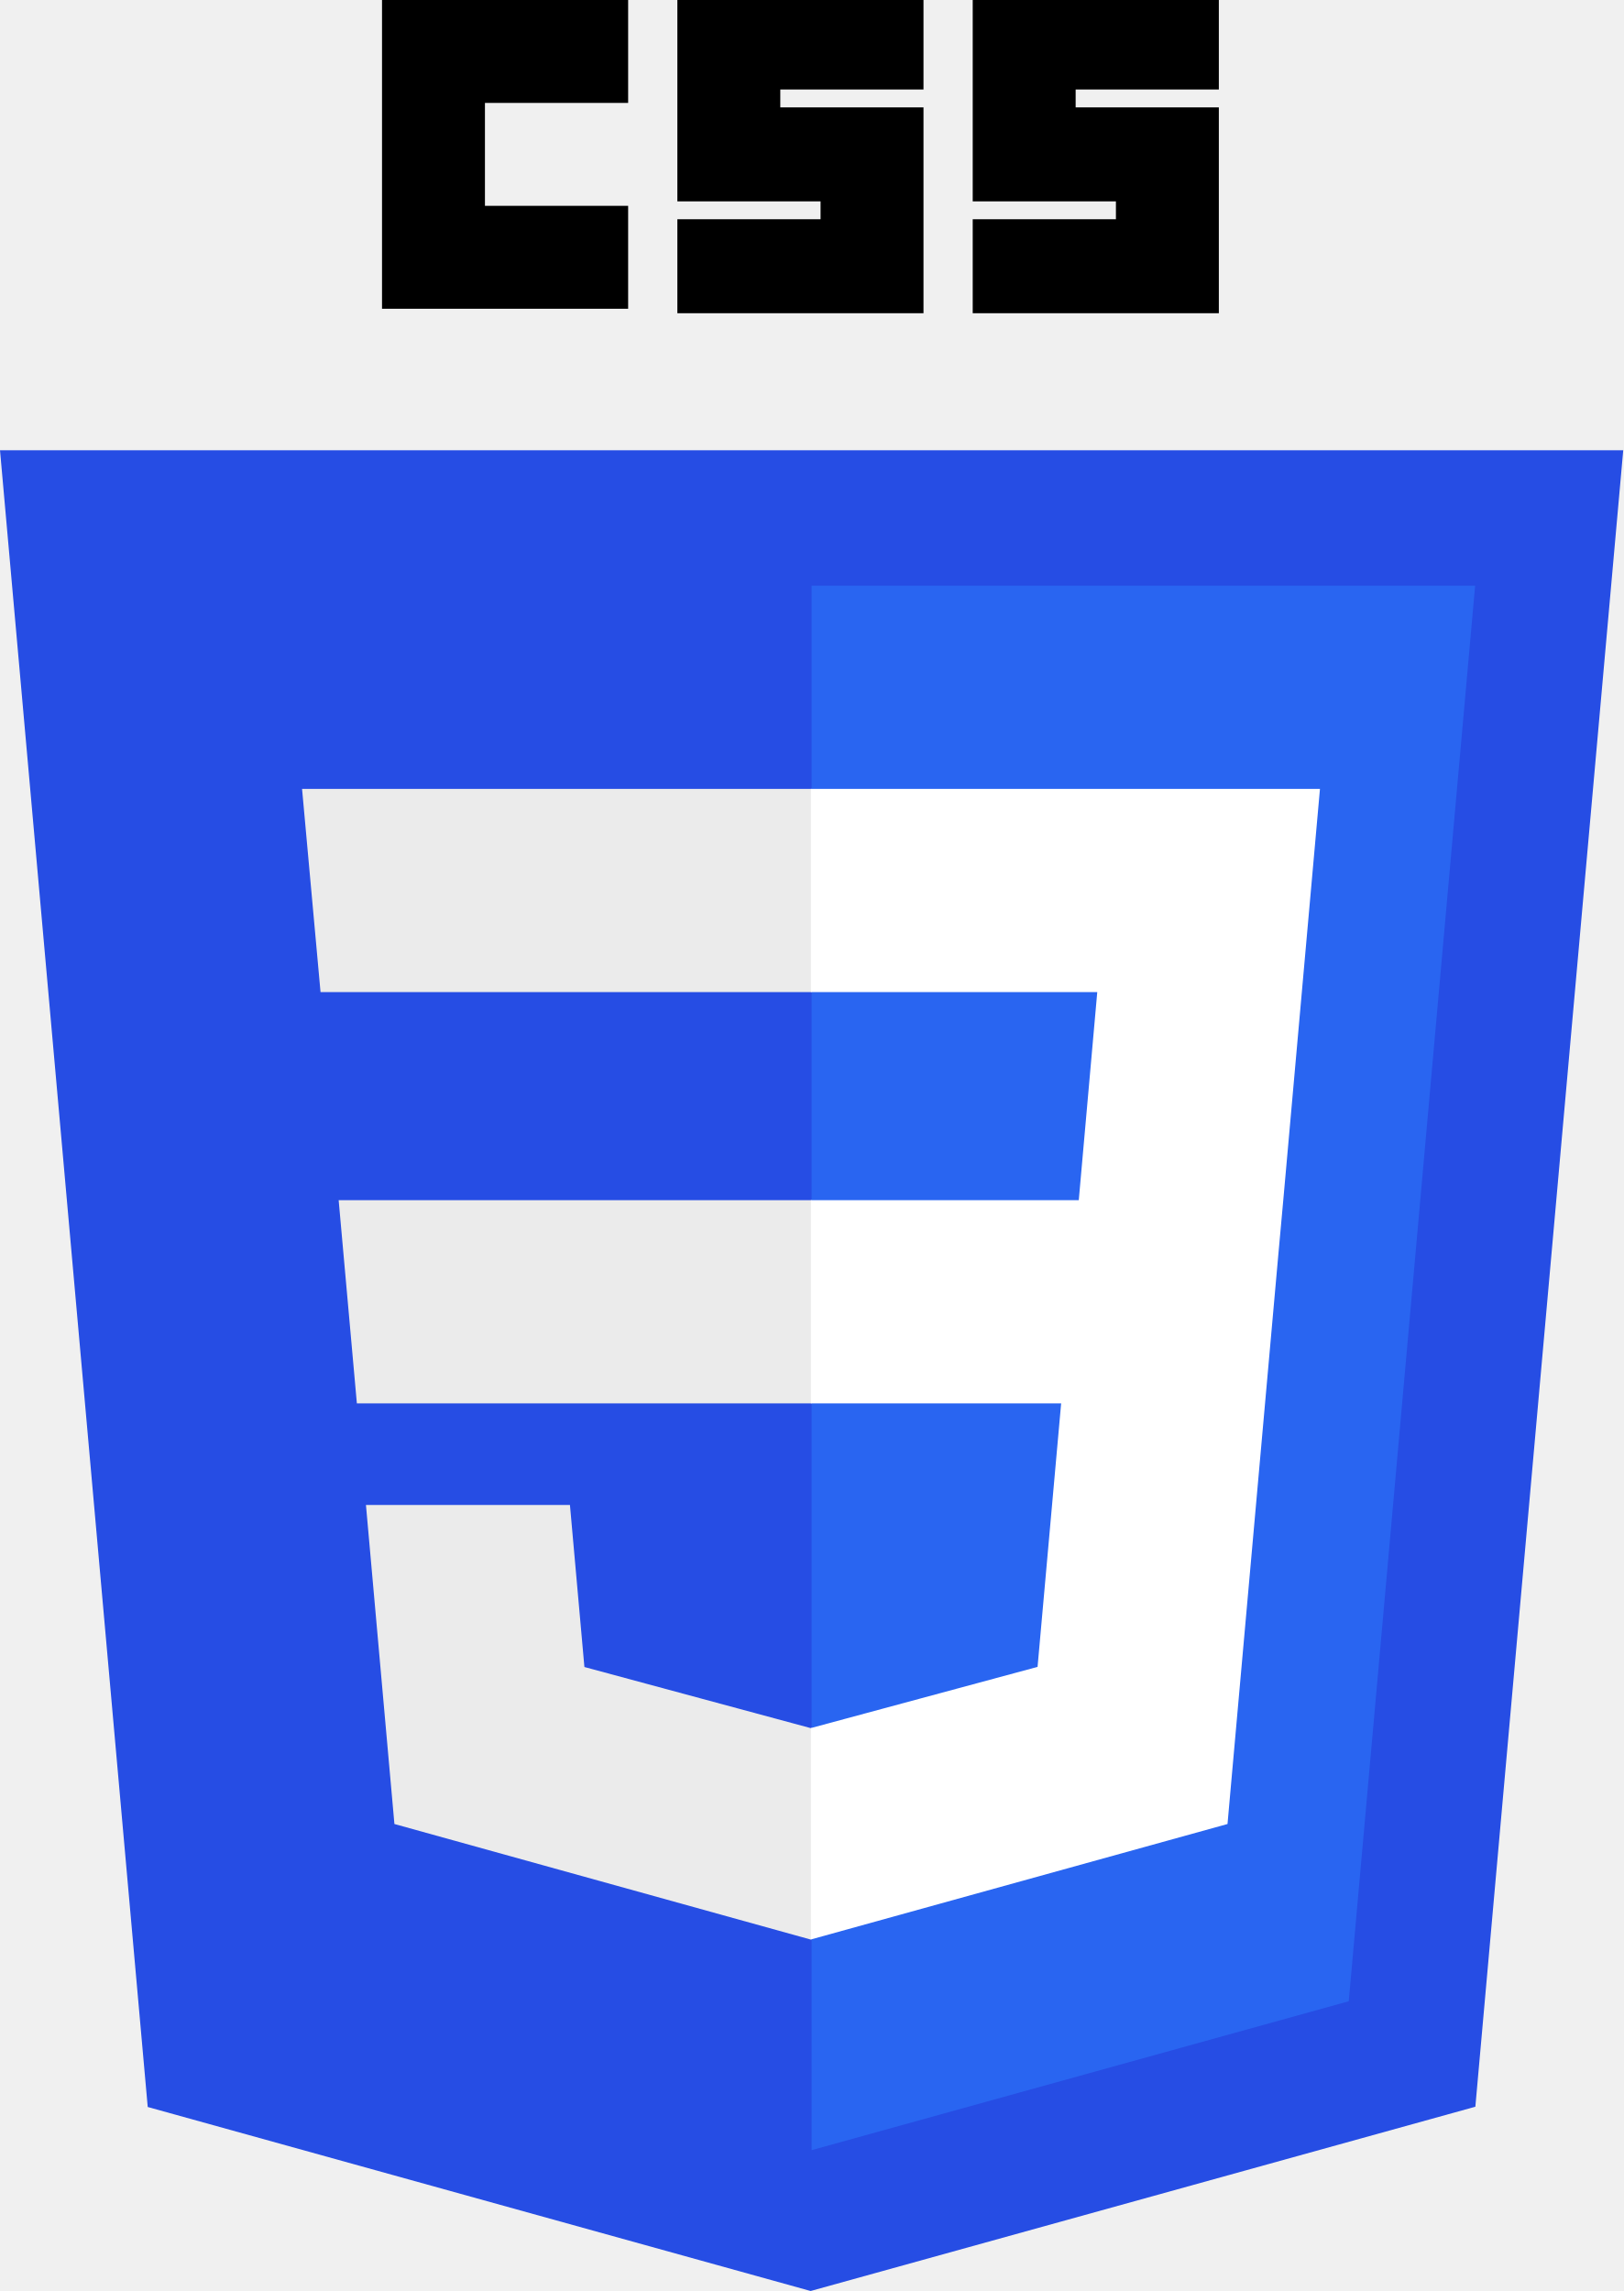
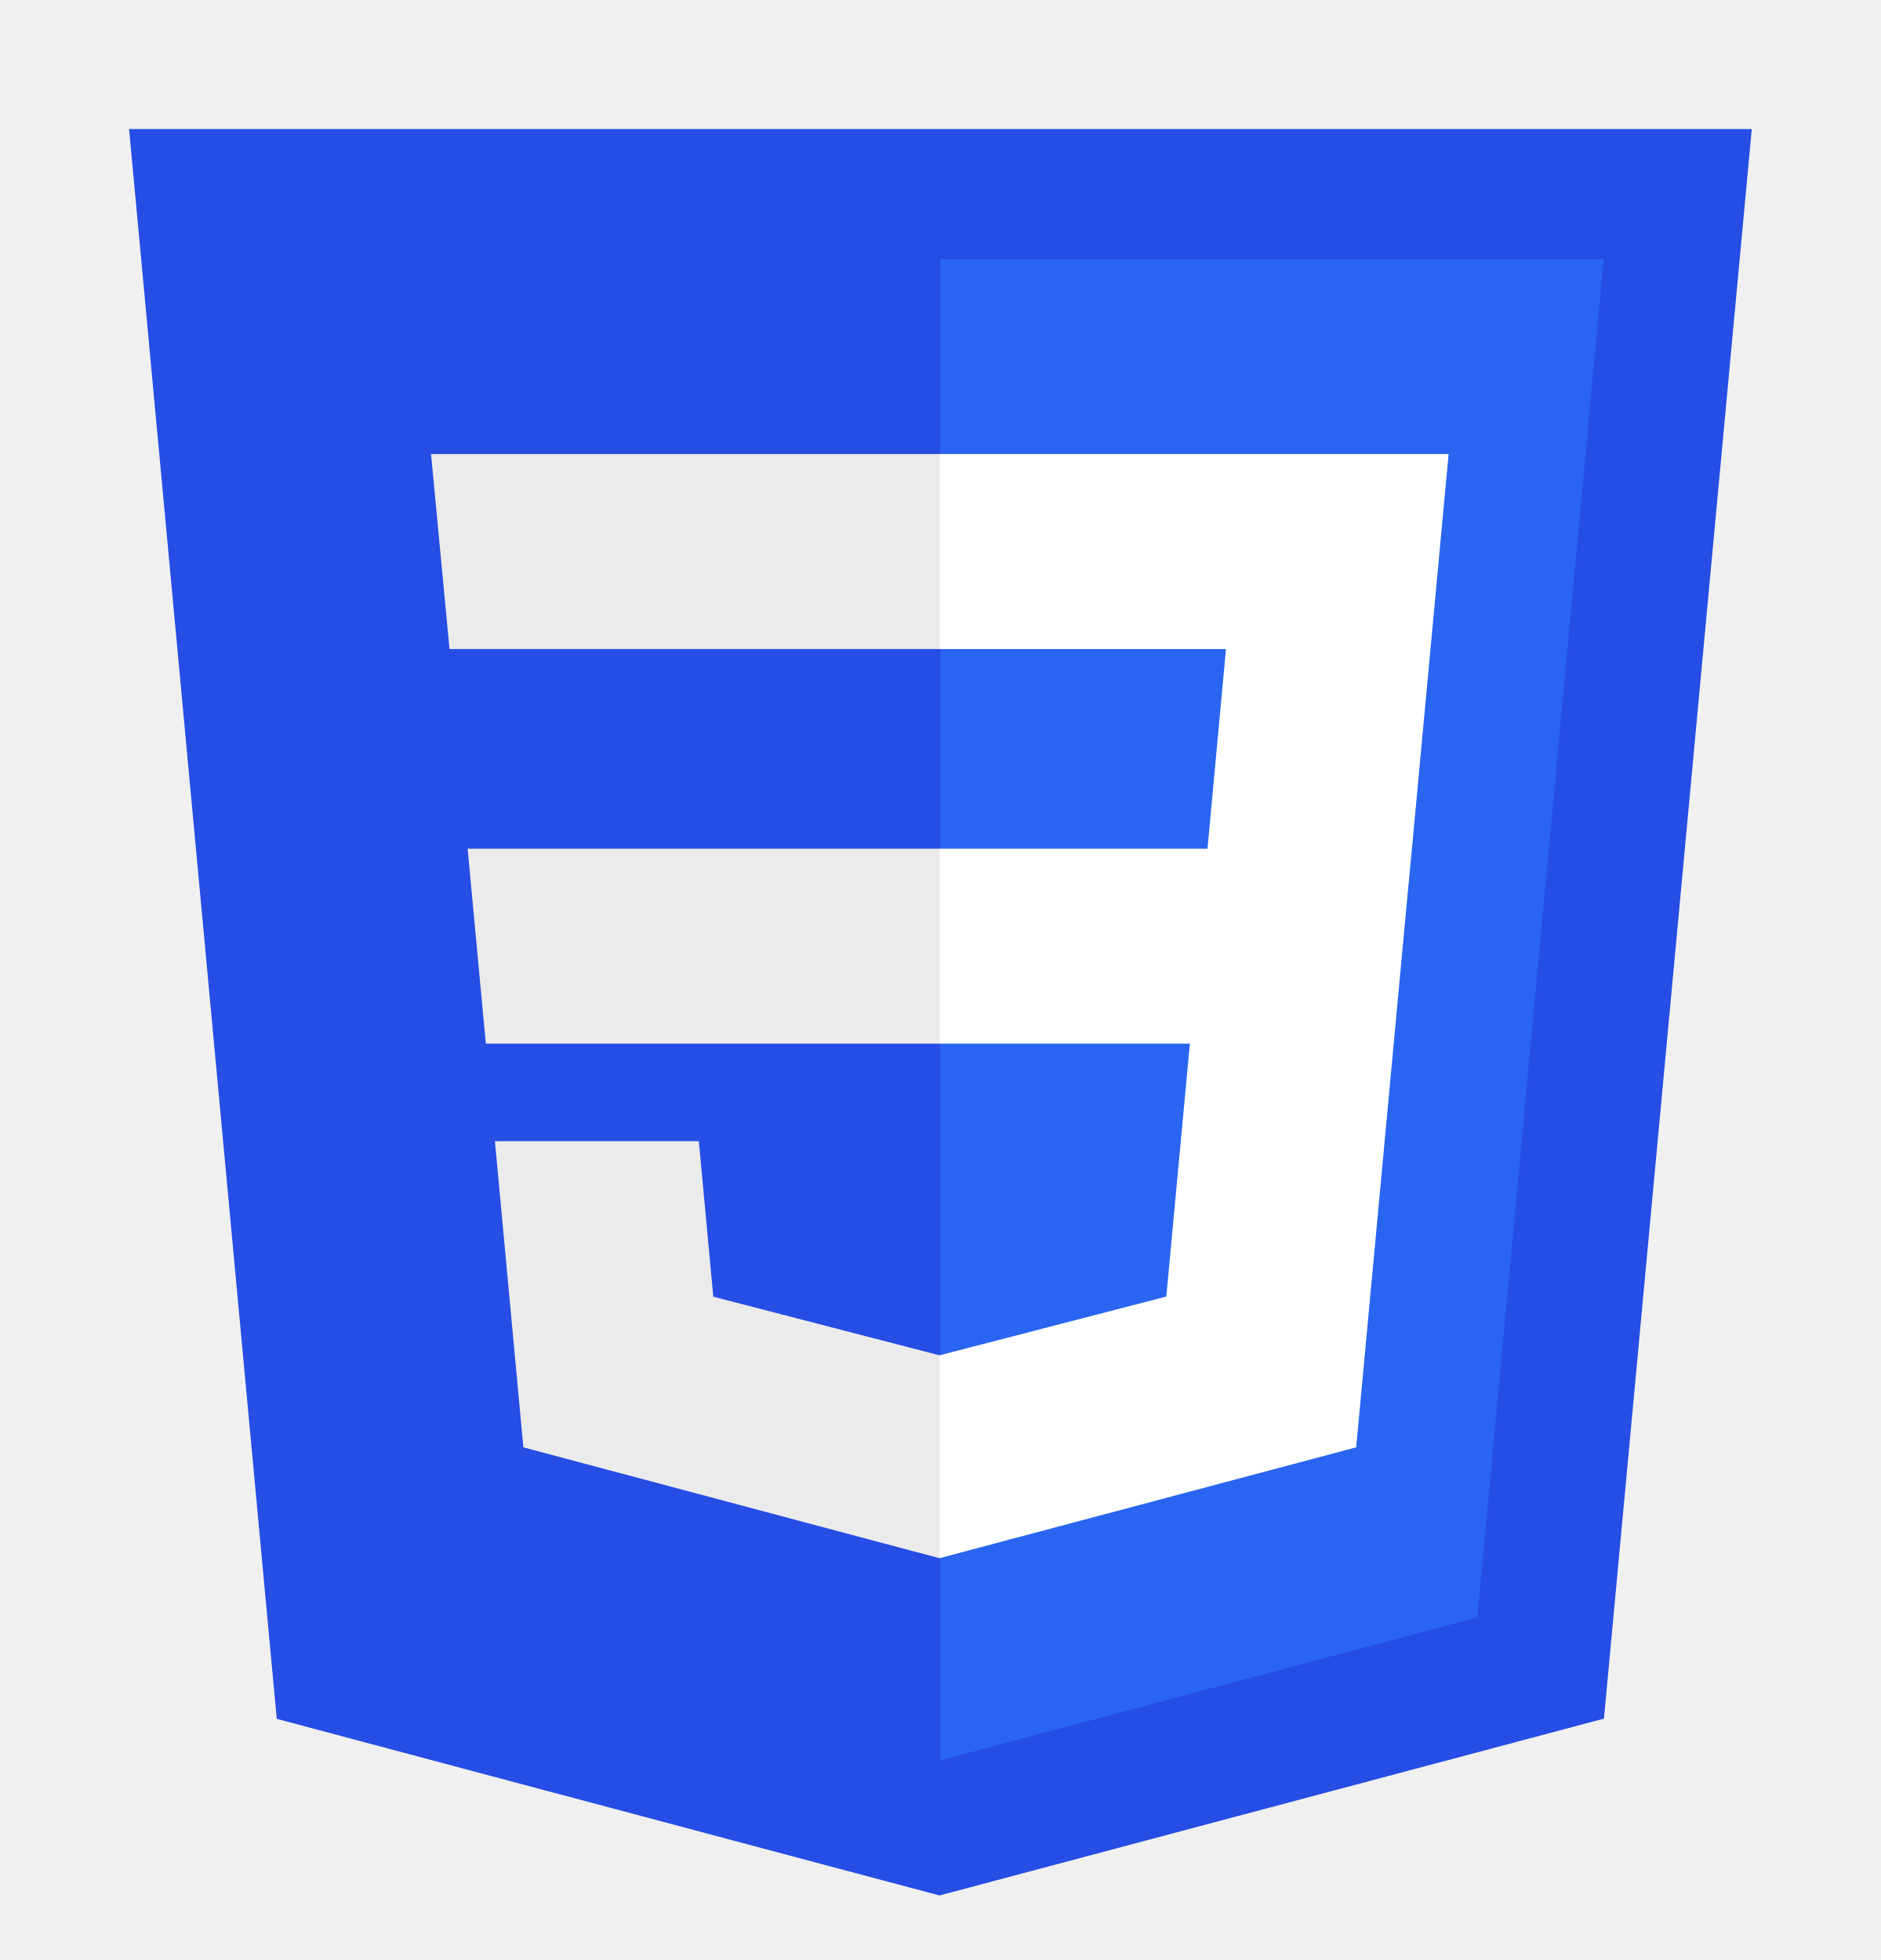
- <svg xmlns="http://www.w3.org/2000/svg" width="102.372mm" height="144.498mm" viewBox="0 0 362.734 512" id="svg3476" version="1.1">
+ <svg xmlns="http://www.w3.org/2000/svg" width="437.121mm" height="455.558mm" viewBox="0 0 1652.112 1721.795" id="svg3476" version="1.1">
  <defs id="defs3478" />
-   <g id="layer1" transform="translate(-193.633,-276.3622)">
+   <g id="layer1" transform="translate(-80.24717,876.7402)">
    <g id="g3013" transform="translate(119,276.3622)">
-       <polygon id="polygon2989" points="437.367,100.62 404.321,470.819 255.778,512 107.644,470.877 74.633,100.62 " style="fill:#264de4" />
-       <polygon id="polygon2991" points="376.03,447.246 404.27,130.894 256,130.894 256,480.523 " style="fill:#2965f1" />
-       <polygon id="polygon2993" points="150.31,268.217 154.38,313.627 256,313.627 256,268.217 " style="fill:#ebebeb" />
-       <polygon id="polygon2995" points="256,176.305 255.843,176.305 142.132,176.305 146.26,221.716 256,221.716 " style="fill:#ebebeb" />
-       <polygon id="polygon2997" points="256,433.399 256,386.153 255.801,386.206 205.227,372.55 201.994,336.333 177.419,336.333 156.409,336.333 162.771,407.634 255.791,433.457 " style="fill:#ebebeb" />
-       <path id="path2999" d="m 160,0 55,0 0,23 -32,0 0,23 32,0 0,23 -55,0 z" />
-       <path id="path3001" d="m 226,0 55,0 0,20 -32,0 0,4 32,0 0,46 -55,0 0,-21 32,0 0,-4 -32,0 z" />
-       <path id="path3003" d="m 292,0 55,0 0,20 -32,0 0,4 32,0 0,46 -55,0 0,-21 32,0 0,-4 -32,0 z" />
-       <polygon id="polygon3005" points="311.761,313.627 306.49,372.521 255.843,386.191 255.843,433.435 348.937,407.634 349.62,399.962 360.291,280.411 361.399,268.217 369.597,176.305 255.843,176.305 255.843,221.716 319.831,221.716 315.699,268.217 255.843,268.217 255.843,313.627 " style="fill:#ffffff" />
+       <polygon id="polygon2989" points="74.633,100.62 437.367,100.62 404.321,470.819 255.778,512 107.644,470.877 " style="fill:#264de4;stroke-width:0.26" transform="matrix(3.929436,0,0,3.771978,-218.6326,-1419.253)" />
+       <polygon id="polygon2991" points="404.27,130.894 256,130.894 256,480.523 376.03,447.246 " style="fill:#2965f1;stroke-width:0.26" transform="matrix(3.929436,0,0,3.771978,-218.6326,-1419.253)" />
+       <polygon id="polygon2993" points="154.38,313.627 256,313.627 256,268.217 150.31,268.217 " style="fill:#ebebeb;stroke-width:0.26" transform="matrix(3.929436,0,0,3.771978,-218.6326,-1419.253)" />
+       <polygon id="polygon2995" points="256,221.716 256,176.305 255.843,176.305 142.132,176.305 146.26,221.716 " style="fill:#ebebeb;stroke-width:0.26" transform="matrix(3.929436,0,0,3.771978,-218.6326,-1419.253)" />
+       <polygon id="polygon2997" points="255.801,386.206 205.227,372.55 201.994,336.333 177.419,336.333 156.409,336.333 162.771,407.634 255.791,433.457 256,433.399 256,386.153 " style="fill:#ebebeb;stroke-width:0.26" transform="matrix(3.929436,0,0,3.771978,-218.6326,-1419.253)" />
+       <polygon id="polygon3005" points="255.843,313.627 311.761,313.627 306.49,372.521 255.843,386.191 255.843,433.435 348.937,407.634 349.62,399.962 360.291,280.411 361.399,268.217 369.597,176.305 255.843,176.305 255.843,221.716 319.831,221.716 315.699,268.217 255.843,268.217 " style="fill:#ffffff;stroke-width:0.26" transform="matrix(3.929436,0,0,3.771978,-218.6326,-1419.253)" />
    </g>
  </g>
</svg>
